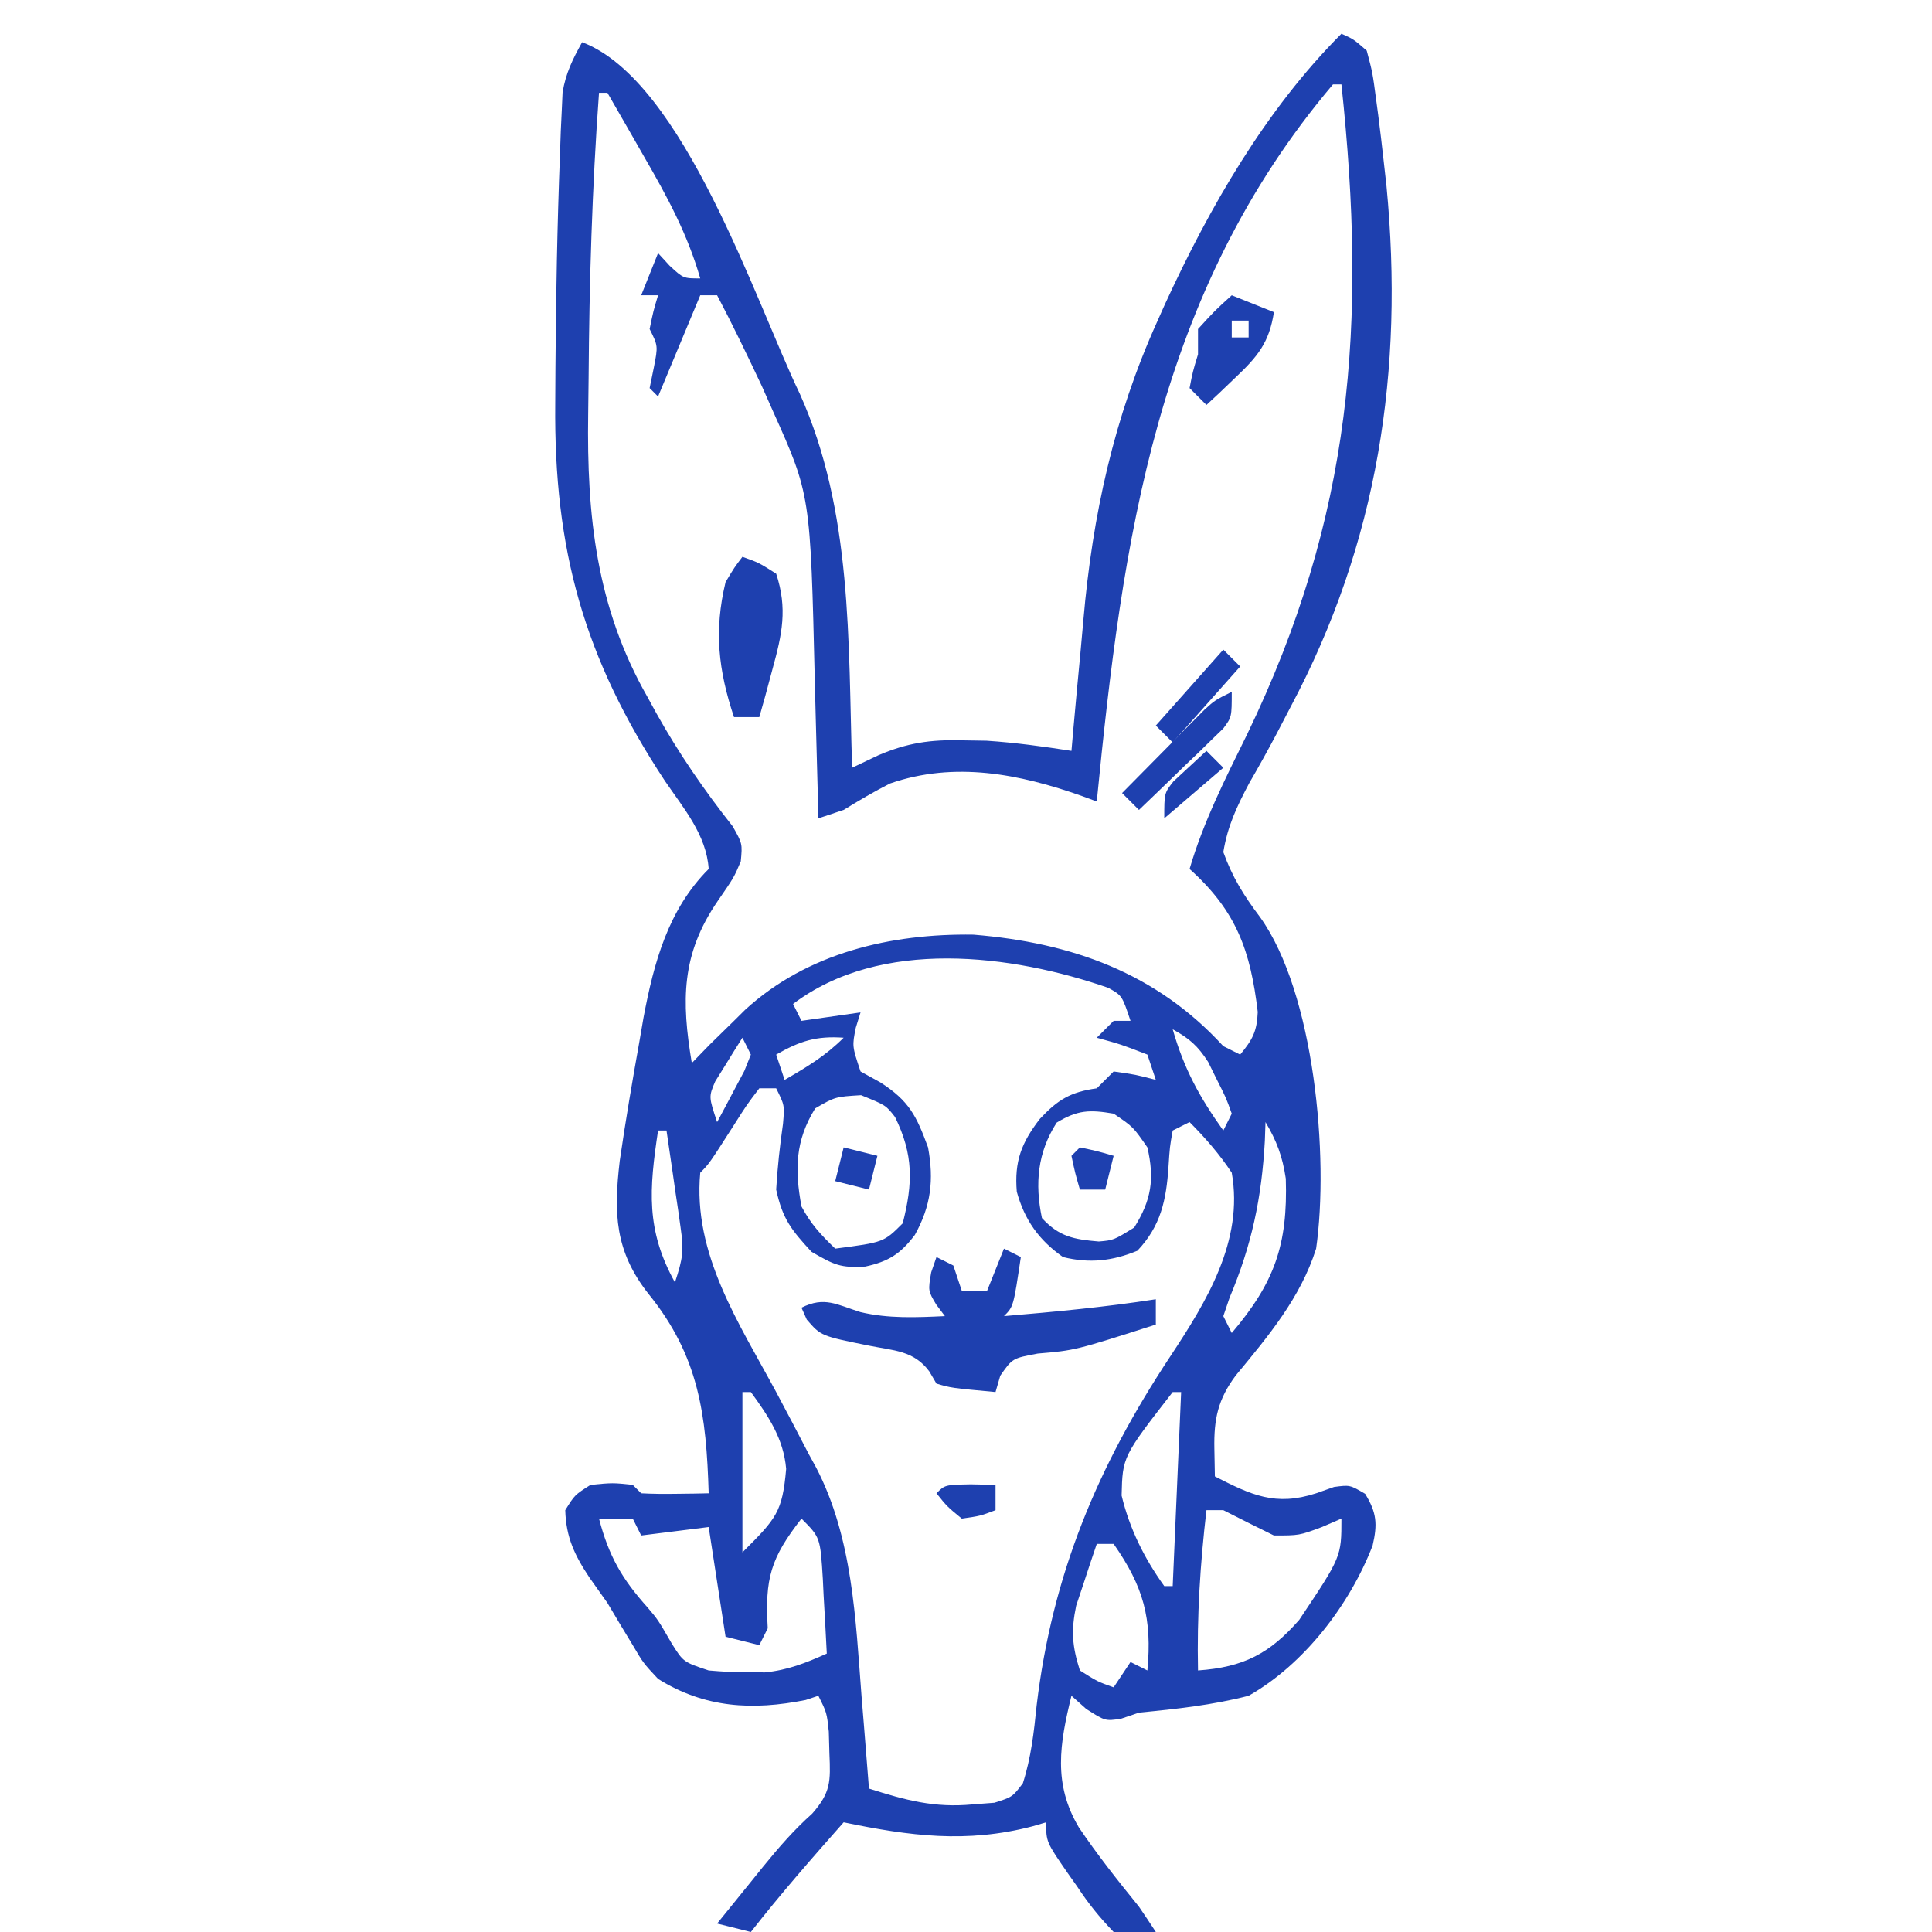
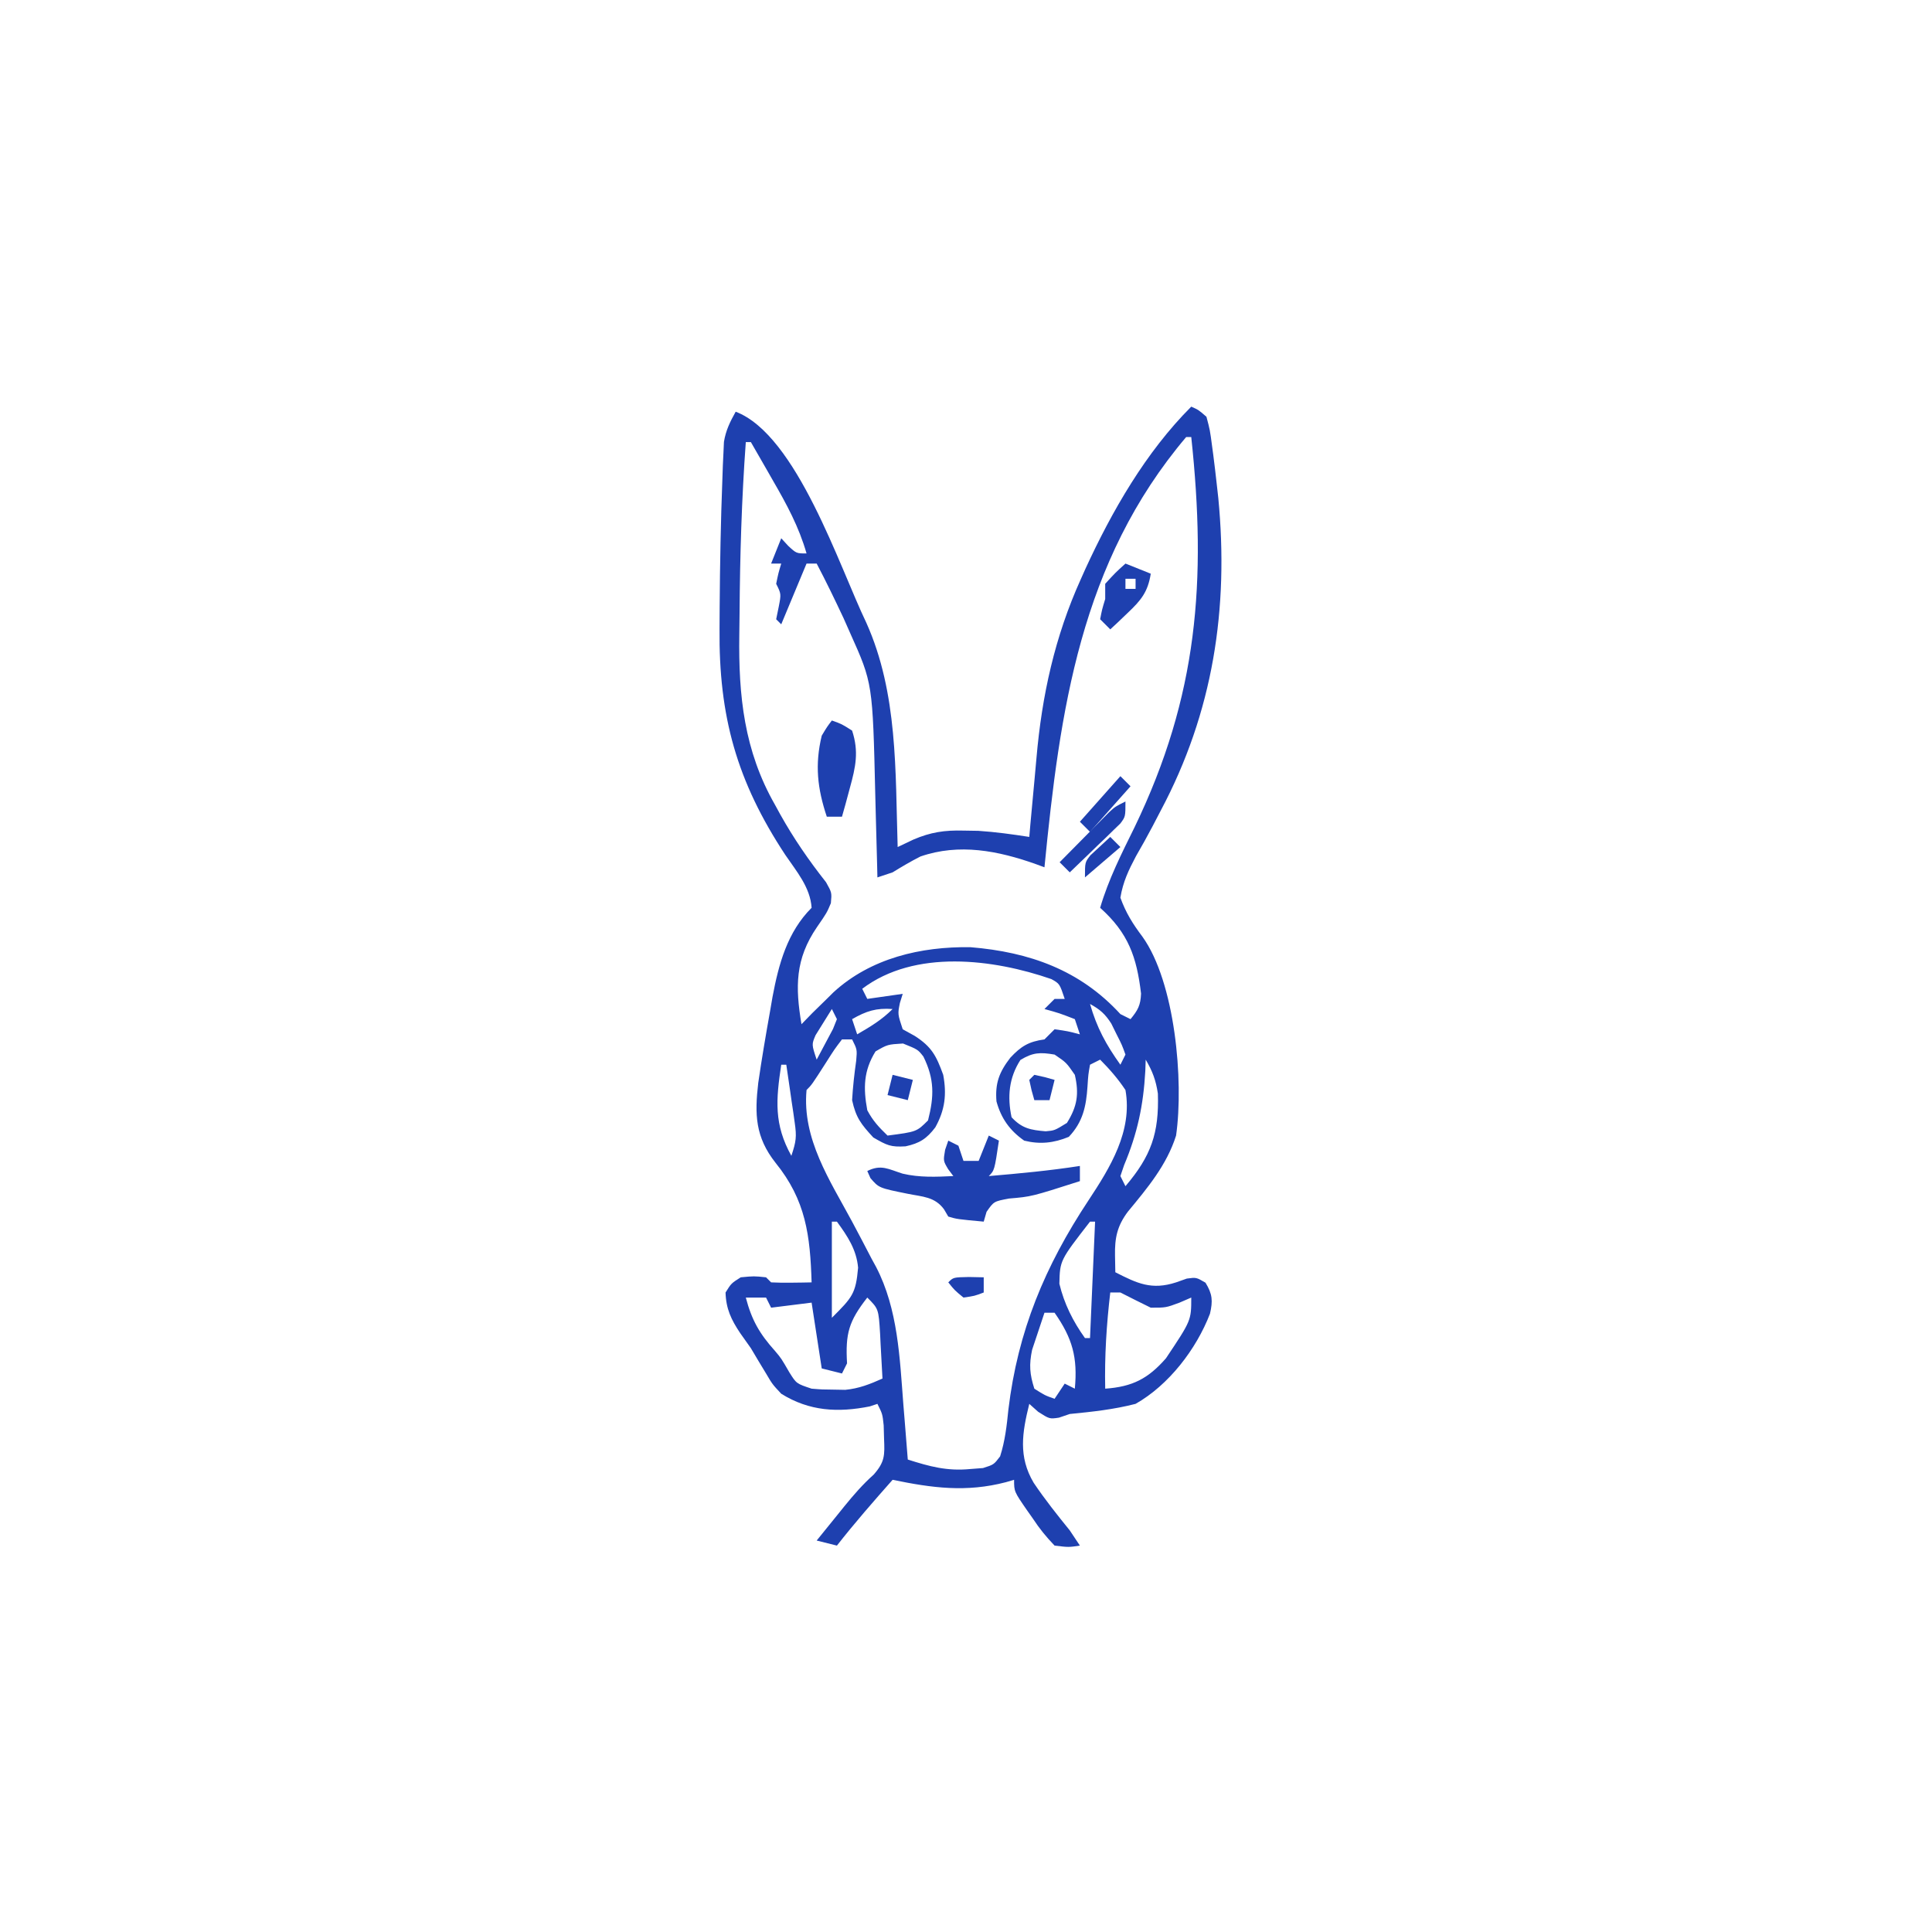
- <svg xmlns="http://www.w3.org/2000/svg" version="1.1" width="137" height="137" viewBox="0 0 229 229">
-   <path d="M0 0 C1.43 0.633 1.43 0.633 3 2 C3.695 4.617 3.695 4.617 4.125 7.875 C4.203 8.455 4.281 9.035 4.361 9.633 C4.593 11.42 4.801 13.209 5 15 C5.113 16.013 5.227 17.026 5.344 18.07 C7.441 39.915 4.327 60.341 -6.047 79.832 C-6.31 80.338 -6.31 80.338 -7.643 82.896 C-8.695 84.888 -9.787 86.86 -10.92 88.807 C-12.403 91.613 -13.479 93.865 -14 97 C-12.925 99.989 -11.558 102.169 -9.65 104.701 C-3.198 113.689 -1.449 133.141 -3 144 C-4.837 149.819 -8.672 154.375 -12.512 159.02 C-14.647 161.861 -15.128 164.23 -15.062 167.688 C-15.042 168.781 -15.021 169.874 -15 171 C-10.675 173.206 -7.835 174.568 -3 173 C-2.299 172.752 -1.597 172.505 -0.875 172.25 C1 172 1 172 2.812 173.062 C4.187 175.305 4.291 176.645 3.695 179.199 C0.985 186.218 -4.431 193.275 -11 197 C-15.331 198.115 -19.548 198.564 -24 199 C-24.706 199.24 -25.413 199.48 -26.141 199.727 C-28 200 -28 200 -30.25 198.562 C-30.828 198.047 -31.405 197.531 -32 197 C-33.407 202.698 -34.191 207.439 -31.133 212.586 C-28.929 215.864 -26.485 218.932 -24 222 C-23.323 222.993 -22.654 223.992 -22 225 C-24.23 225.336 -24.23 225.336 -27 225 C-28.723 223.202 -29.966 221.67 -31.312 219.625 C-31.672 219.117 -32.031 218.609 -32.4 218.086 C-35 214.323 -35 214.323 -35 212 C-35.267 212.078 -35.267 212.078 -36.617 212.473 C-44.434 214.515 -51.182 213.622 -59 212 C-62.764 216.261 -66.499 220.519 -70 225 C-71.32 224.67 -72.64 224.34 -74 224 C-72.586 222.248 -71.169 220.498 -69.75 218.75 C-69.354 218.259 -68.959 217.768 -68.551 217.262 C-66.692 214.976 -64.927 212.935 -62.723 210.961 C-60.527 208.461 -60.546 207.152 -60.688 203.875 C-60.712 203.006 -60.736 202.137 -60.762 201.242 C-61 199 -61 199 -62 197 C-62.495 197.165 -62.99 197.33 -63.5 197.5 C-69.794 198.759 -75.459 198.458 -81 195 C-82.75 193.125 -82.75 193.125 -84 191 C-84.474 190.216 -84.949 189.433 -85.438 188.625 C-85.953 187.759 -86.469 186.893 -87 186 C-87.707 184.999 -88.415 183.999 -89.125 183 C-90.873 180.375 -91.913 178.227 -92 175 C-90.875 173.188 -90.875 173.188 -89 172 C-86.375 171.75 -86.375 171.75 -84 172 C-83.67 172.33 -83.34 172.66 -83 173 C-81.648 173.071 -80.292 173.084 -78.938 173.062 C-78.204 173.053 -77.471 173.044 -76.715 173.035 C-76.149 173.024 -75.583 173.012 -75 173 C-75.283 163.708 -76.139 156.769 -82.125 149.375 C-86.139 144.291 -86.268 139.791 -85.543 133.602 C-84.85 128.823 -84.038 124.065 -83.188 119.312 C-83.035 118.422 -82.882 117.531 -82.724 116.613 C-81.499 110.099 -79.798 103.798 -75 99 C-75.266 94.954 -77.98 91.807 -80.188 88.562 C-89.783 74.02 -93.363 61.168 -93.188 43.812 C-93.179 42.39 -93.171 40.967 -93.164 39.544 C-93.104 31.11 -92.952 22.678 -92.625 14.25 C-92.594 13.359 -92.564 12.468 -92.532 11.55 C-92.493 10.734 -92.454 9.919 -92.414 9.078 C-92.383 8.381 -92.351 7.684 -92.319 6.966 C-91.949 4.688 -91.119 3.005 -90 1 C-77.926 5.581 -69.443 31.82 -64.191 42.691 C-57.938 56.627 -58.473 72.007 -58 87 C-56.969 86.51 -55.938 86.02 -54.875 85.516 C-51.474 84.062 -48.731 83.651 -45 83.75 C-44.515 83.758 -44.515 83.758 -42.062 83.797 C-38.662 84.022 -35.367 84.478 -32 85 C-31.93 84.195 -31.86 83.39 -31.788 82.56 C-31.516 79.499 -31.231 76.439 -30.938 73.379 C-30.815 72.068 -30.697 70.758 -30.583 69.446 C-29.51 57.073 -26.958 45.441 -21.812 34.062 C-21.519 33.406 -21.226 32.749 -20.924 32.072 C-15.661 20.616 -8.982 8.982 0 0 Z M-1 6 C-21.92 30.709 -25.954 60.021 -29 91 C-29.574 90.789 -30.147 90.577 -30.738 90.359 C-38.154 87.736 -45.833 86.21 -53.504 88.867 C-55.406 89.827 -57.185 90.887 -59 92 C-59.495 92.165 -59.495 92.165 -62 93 C-62.02 92.154 -62.04 91.308 -62.06 90.437 C-62.137 87.238 -62.226 84.04 -62.317 80.842 C-62.355 79.469 -62.39 78.096 -62.422 76.723 C-62.938 54.64 -62.938 54.64 -67.375 44.75 C-67.809 43.77 -68.244 42.791 -68.691 41.781 C-70.398 38.154 -72.132 34.548 -74 31 C-74.66 31 -75.32 31 -76 31 C-77.65 34.96 -79.3 38.92 -81 43 C-81.33 42.67 -81.66 42.34 -82 42 C-81.835 41.196 -81.67 40.391 -81.5 39.562 C-81 37 -81 37 -82 35 C-81.562 32.875 -81.562 32.875 -81 31 C-81.66 31 -82.32 31 -83 31 C-82.34 29.35 -81.68 27.7 -81 26 C-80.546 26.495 -80.093 26.99 -79.625 27.5 C-78 29 -78 29 -76 29 C-77.505 23.759 -79.901 19.332 -82.625 14.625 C-83.045 13.889 -83.465 13.153 -83.898 12.395 C-84.928 10.594 -85.961 8.796 -87 7 C-87.33 7 -87.66 7 -88 7 C-88.821 18.241 -89.153 29.485 -89.232 40.753 C-89.244 42.193 -89.261 43.633 -89.283 45.072 C-89.461 57.083 -88.332 67.977 -82.25 78.625 C-81.907 79.253 -81.563 79.88 -81.209 80.527 C-78.548 85.293 -75.536 89.662 -72.152 93.949 C-71 96 -71 96 -71.195 98.094 C-72 100 -72 100 -73.938 102.812 C-78.258 109.12 -78.241 114.604 -77 122 C-76.649 121.639 -76.649 121.639 -74.875 119.812 C-73.92 118.871 -72.962 117.934 -72 117 C-71.566 116.569 -71.131 116.139 -70.684 115.695 C-63.323 108.943 -53.394 106.637 -43.621 106.785 C-31.94 107.743 -21.959 111.317 -14 120 C-13.34 120.33 -12.68 120.66 -12 121 C-10.545 119.231 -10.011 118.269 -9.918 115.949 C-10.779 108.724 -12.413 104.009 -18 99 C-16.347 93.376 -13.774 88.309 -11.188 83.062 C1.319 57.132 3.031 34.422 0 6 C-0.33 6 -0.66 6 -1 6 Z M-65 115 C-64.67 115.66 -64.34 116.32 -64 117 C-62.845 116.835 -62.845 116.835 -57 116 C-57.186 116.598 -57.371 117.196 -57.562 117.812 C-58 120 -58 120 -57 123 C-56.216 123.433 -55.432 123.866 -54.625 124.312 C-51.251 126.482 -50.369 128.253 -49 132 C-48.287 135.862 -48.647 138.923 -50.562 142.375 C-52.273 144.632 -53.669 145.521 -56.438 146.125 C-59.383 146.302 -60.1 145.942 -62.812 144.375 C-65.225 141.755 -66.244 140.479 -67 137 C-66.847 134.376 -66.562 131.809 -66.191 129.207 C-66 127 -66 127 -67 125 C-67.66 125 -68.32 125 -69 125 C-70.473 126.934 -70.473 126.934 -72.062 129.438 C-74.952 133.952 -74.952 133.952 -76 135 C-76.897 144.652 -71.386 152.852 -67 161 C-65.691 163.45 -64.403 165.909 -63.125 168.375 C-62.839 168.897 -62.554 169.418 -62.259 169.956 C-57.928 178.296 -57.589 187.921 -56.875 197.125 C-56.789 198.177 -56.702 199.229 -56.613 200.312 C-56.404 202.875 -56.199 205.437 -56 208 C-51.686 209.372 -48.253 210.315 -43.688 209.875 C-42.846 209.811 -42.004 209.746 -41.137 209.68 C-39 209 -39 209 -37.762 207.375 C-36.783 204.324 -36.446 201.296 -36.125 198.125 C-34.27 182.638 -28.905 169.801 -20.312 156.812 C-16.016 150.31 -11.559 143.107 -13 135 C-14.465 132.787 -16.132 130.881 -18 129 C-18.33 129.165 -18.33 129.165 -20 130 C-20.344 131.926 -20.344 131.926 -20.5 134.312 C-20.759 138.234 -21.411 141.327 -24.188 144.25 C-27.167 145.483 -29.899 145.767 -33 145 C-35.849 143.004 -37.557 140.611 -38.48 137.254 C-38.777 133.66 -37.941 131.469 -35.75 128.625 C-33.632 126.357 -32.126 125.431 -29 125 C-28.34 124.34 -27.68 123.68 -27 123 C-24.375 123.375 -24.375 123.375 -22 124 C-22.165 123.505 -22.165 123.505 -23 121 C-26.062 119.812 -26.062 119.812 -29 119 C-28.34 118.34 -27.68 117.68 -27 117 C-26.34 117 -25.68 117 -25 117 C-26 114 -26 114 -27.637 113.086 C-39.081 109.118 -54.605 107.135 -65 115 Z M-20 118 C-18.663 122.678 -16.83 126.039 -14 130 C-13.67 129.34 -13.34 128.68 -13 128 C-13.672 126.125 -13.672 126.125 -14.75 124 C-15.095 123.299 -15.441 122.597 -15.797 121.875 C-17.028 119.956 -18.025 119.09 -20 118 Z M-71 119 C-71.7 120.096 -72.385 121.202 -73.062 122.312 C-73.254 122.62 -73.254 122.62 -74.223 124.176 C-75 126 -75 126 -74 129 C-73.303 127.713 -72.618 126.421 -71.938 125.125 C-71.555 124.406 -71.172 123.686 -70.777 122.945 C-70.649 122.624 -70.649 122.624 -70 121 C-70.33 120.34 -70.66 119.68 -71 119 Z M-67 121 C-66.67 121.99 -66.34 122.98 -66 124 C-63.371 122.478 -61.156 121.156 -59 119 C-62.251 118.768 -64.18 119.389 -67 121 Z M-78 122 C-77 124 -77 124 -77 124 Z M-79 124 C-78 126 -78 126 -78 126 Z M-80 126 C-79 129 -79 129 -79 129 Z M-62.375 127.375 C-64.743 131.2 -64.812 134.614 -64 139 C-62.871 141.112 -61.745 142.31 -60 144 C-54.25 143.25 -54.25 143.25 -52 141 C-50.784 136.23 -50.714 132.865 -52.914 128.395 C-54 127 -54 127 -56.938 125.812 C-60 126 -60 126 -62.375 127.375 Z M-10 126 C-9 128 -9 128 -9 128 Z M-33.75 129.062 C-36.025 132.589 -36.356 136.309 -35.5 140.375 C-33.453 142.592 -31.714 142.909 -28.754 143.156 C-27 143 -27 143 -24.562 141.5 C-22.52 138.231 -22.137 135.759 -23 132 C-24.688 129.562 -24.688 129.562 -27 128 C-29.851 127.513 -31.272 127.558 -33.75 129.062 Z M-9 129 C-9.026 129.739 -9.052 130.477 -9.078 131.238 C-9.457 138.014 -10.626 143.56 -13.258 149.82 C-13.503 150.54 -13.748 151.259 -14 152 C-13.67 152.66 -13.34 153.32 -13 154 C-7.925 148.019 -6.348 143.541 -6.594 135.699 C-6.991 133.058 -7.653 131.286 -9 129 Z M-81 130 C-82.044 136.953 -82.465 141.763 -79 148 C-78.049 145.148 -77.931 144.237 -78.34 141.426 C-78.387 141.092 -78.387 141.092 -78.623 139.404 C-78.727 138.714 -78.831 138.024 -78.938 137.312 C-79.037 136.611 -79.137 135.909 -79.24 135.186 C-79.487 133.456 -79.743 131.728 -80 130 C-80.33 130 -80.66 130 -81 130 Z M-78 148 C-77 150 -77 150 -77 150 Z M-71 161 C-71 167.27 -71 173.54 -71 180 C-66.963 175.963 -66.27 175.249 -65.816 170.105 C-66.13 166.512 -67.914 163.865 -70 161 C-70.33 161 -70.66 161 -71 161 Z M-20 161 C-25.943 168.653 -25.943 168.653 -26.055 173.27 C-25.105 177.213 -23.37 180.703 -21 184 C-20.67 184 -20.34 184 -20 184 C-19.67 176.41 -19.34 168.82 -19 161 C-19.33 161 -19.66 161 -20 161 Z M-16 175 C-16.744 181.362 -17.139 187.595 -17 194 C-11.581 193.613 -8.509 192.007 -5 188 C0 180.52 0 180.52 0 176 C-0.763 176.33 -1.526 176.66 -2.312 177 C-5 178 -5 178 -8 178 C-10.008 177.016 -12.009 176.017 -14 175 C-14.66 175 -15.32 175 -16 175 Z M-88 176 C-86.836 180.443 -85.289 183.139 -82.23 186.547 C-81 188 -81 188 -79.375 190.812 C-78 193 -78 193 -75 194 C-72.914 194.168 -72.914 194.168 -70.625 194.188 C-70.25 194.195 -70.25 194.195 -68.352 194.23 C-65.622 193.963 -63.493 193.114 -61 192 C-61.114 189.707 -61.24 187.417 -61.375 185.125 C-61.406 184.474 -61.437 183.823 -61.469 183.152 C-61.773 178.227 -61.773 178.227 -64 176 C-67.665 180.696 -68.341 183.09 -68 189 C-68.33 189.66 -68.66 190.32 -69 191 C-70.32 190.67 -71.64 190.34 -73 190 C-73.66 185.71 -74.32 181.42 -75 177 C-77.64 177.33 -80.28 177.66 -83 178 C-83.33 177.34 -83.66 176.68 -84 176 C-85.32 176 -86.64 176 -88 176 Z M-29 179 C-29.535 180.558 -30.053 182.121 -30.562 183.688 C-30.853 184.558 -31.143 185.428 -31.441 186.324 C-32.06 189.287 -31.917 191.128 -31 194 C-28.938 195.312 -28.938 195.312 -27 196 C-26.34 195.01 -25.68 194.02 -25 193 C-24.34 193.33 -23.68 193.66 -23 194 C-22.425 187.846 -23.457 184.061 -27 179 C-27.66 179 -28.32 179 -29 179 Z " fill="#1e40af" transform="translate(159,4)" />
-   <path d="M0 0 C0.825 0.33 0.825 0.33 5 2 C4.43 5.626 3.076 7.255 0.438 9.75 C0.117 10.057 0.117 10.057 -1.504 11.609 C-1.998 12.068 -2.491 12.527 -3 13 C-3.66 12.34 -4.32 11.68 -5 11 C-4.625 9.062 -4.625 9.062 -4 7 C-4 6.01 -4 5.02 -4 4 C-2 1.812 -2 1.812 0 0 Z M0 3 C0 3.66 0 4.32 0 5 C0.66 5 1.32 5 2 5 C2 4.34 2 3.68 2 3 C1.34 3 0.68 3 0 3 Z " fill="#1e40af" transform="translate(146,35)" />
-   <path d="M0 0 C1.938 0.688 1.938 0.688 4 2 C5.364 6.152 4.703 9.163 3.562 13.312 C3.275 14.381 2.988 15.45 2.691 16.551 C2.463 17.359 2.235 18.167 2 19 C1.01 19 0.02 19 -1 19 C-2.857 13.43 -3.383 8.747 -2 3 C-0.957 1.258 -0.957 1.258 0 0 Z " fill="#1e40af" transform="translate(88,66)" />
-   <path d="M0 0 C0.66 0.66 1.32 1.32 2 2 C-0.64 4.97 -3.28 7.94 -6 11 C-6.66 10.34 -7.32 9.68 -8 9 C-5.36 6.03 -2.72 3.06 0 0 Z " fill="#1e40af" transform="translate(145,77)" />
-   <path d="M0 0 C0 3 0 3 -1.01 4.35 C-1.471 4.795 -1.931 5.241 -2.406 5.699 C-2.903 6.186 -3.399 6.672 -3.91 7.174 C-4.435 7.673 -4.959 8.173 -5.5 8.688 C-6.025 9.199 -6.549 9.71 -7.09 10.236 C-8.387 11.498 -9.692 12.75 -11 14 C-11.66 13.34 -12.32 12.68 -13 12 C-11.211 10.184 -9.419 8.372 -7.625 6.562 C-7.117 6.046 -6.609 5.53 -6.086 4.998 C-5.596 4.505 -5.106 4.012 -4.602 3.504 C-4.151 3.048 -3.701 2.593 -3.237 2.123 C-2 1 -2 1 0 0 Z " fill="#1e40af" transform="translate(146,82)" />
-   <path d="M0 0 C0.66 0.66 1.32 1.32 2 2 C0.845 2.99 0.845 2.99 -5 8 C-5 5 -5 5 -3.906 3.613 C-2.604 2.409 -1.302 1.204 0 0 Z " fill="#1e40af" transform="translate(143,89)" />
-   <path d="M0 0 C0.66 0.165 0.66 0.165 4 1 C3.67 2.32 3.34 3.64 3 5 C1.68 4.67 0.36 4.34 -1 4 C-0.67 2.68 -0.34 1.36 0 0 Z " fill="#1e40af" transform="translate(100,136)" />
-   <path d="M0 0 C2.062 0.438 2.062 0.438 4 1 C3.67 2.32 3.34 3.64 3 5 C2.01 5 1.02 5 0 5 C-0.562 3.062 -0.562 3.062 -1 1 C-0.67 0.67 -0.34 0.34 0 0 Z " fill="#1e40af" transform="translate(128,136)" />
-   <path d="M0 0 C0.66 0.33 1.32 0.66 2 1 C1.125 6.875 1.125 6.875 0 8 C6.029 7.488 12.02 6.93 18 6 C18 6.99 18 7.98 18 9 C8.425 12.063 8.425 12.063 4 12.438 C1 13 1 13 -0.438 15.062 C-0.623 15.702 -0.809 16.341 -1 17 C-6.273 16.512 -6.273 16.512 -8 16 C-8.281 15.522 -8.562 15.044 -8.852 14.551 C-10.687 12.073 -13.057 12.094 -16 11.5 C-21.699 10.349 -21.699 10.349 -23.375 8.406 C-23.581 7.942 -23.788 7.478 -24 7 C-21.258 5.629 -19.812 6.643 -17.02 7.52 C-13.692 8.311 -10.398 8.159 -7 8 C-7.169 7.775 -7.169 7.775 -8.023 6.637 C-9 5 -9 5 -8.625 2.812 C-8.419 2.214 -8.213 1.616 -8 1 C-7.34 1.33 -6.68 1.66 -6 2 C-5.67 2.99 -5.34 3.98 -5 5 C-4.01 5 -3.02 5 -2 5 C-1.34 3.35 -0.68 1.7 0 0 Z " fill="#1e40af" transform="translate(119,148)" />
-   <path d="M0 0 C0.485 0.01 0.485 0.01 2.938 0.062 C2.938 1.052 2.938 2.042 2.938 3.062 C1.125 3.75 1.125 3.75 -1.062 4.062 C-2.812 2.625 -2.812 2.625 -4.062 1.062 C-3.062 0.062 -3.062 0.062 0 0 Z " fill="#1e40af" transform="translate(115.0625,175.9375)" />
+ <svg xmlns="http://www.w3.org/2000/svg" version="1.1" width="229" height="229" viewBox="0 0 229 229">
+   <g transform="translate(45.8,45.8) scale(0.6)">
+     <path d="M0 0 C1.43 0.633 1.43 0.633 3 2 C3.695 4.617 3.695 4.617 4.125 7.875 C4.203 8.455 4.281 9.035 4.361 9.633 C4.593 11.42 4.801 13.209 5 15 C5.113 16.013 5.227 17.026 5.344 18.07 C7.441 39.915 4.327 60.341 -6.047 79.832 C-6.31 80.338 -6.31 80.338 -7.643 82.896 C-8.695 84.888 -9.787 86.86 -10.92 88.807 C-12.403 91.613 -13.479 93.865 -14 97 C-12.925 99.989 -11.558 102.169 -9.65 104.701 C-3.198 113.689 -1.449 133.141 -3 144 C-4.837 149.819 -8.672 154.375 -12.512 159.02 C-14.647 161.861 -15.128 164.23 -15.062 167.688 C-15.042 168.781 -15.021 169.874 -15 171 C-10.675 173.206 -7.835 174.568 -3 173 C-2.299 172.752 -1.597 172.505 -0.875 172.25 C1 172 1 172 2.812 173.062 C4.187 175.305 4.291 176.645 3.695 179.199 C0.985 186.218 -4.431 193.275 -11 197 C-15.331 198.115 -19.548 198.564 -24 199 C-24.706 199.24 -25.413 199.48 -26.141 199.727 C-28 200 -28 200 -30.25 198.562 C-30.828 198.047 -31.405 197.531 -32 197 C-33.407 202.698 -34.191 207.439 -31.133 212.586 C-28.929 215.864 -26.485 218.932 -24 222 C-23.323 222.993 -22.654 223.992 -22 225 C-24.23 225.336 -24.23 225.336 -27 225 C-28.723 223.202 -29.966 221.67 -31.312 219.625 C-31.672 219.117 -32.031 218.609 -32.4 218.086 C-35 214.323 -35 214.323 -35 212 C-35.267 212.078 -35.267 212.078 -36.617 212.473 C-44.434 214.515 -51.182 213.622 -59 212 C-62.764 216.261 -66.499 220.519 -70 225 C-71.32 224.67 -72.64 224.34 -74 224 C-72.586 222.248 -71.169 220.498 -69.75 218.75 C-69.354 218.259 -68.959 217.768 -68.551 217.262 C-66.692 214.976 -64.927 212.935 -62.723 210.961 C-60.527 208.461 -60.546 207.152 -60.688 203.875 C-60.712 203.006 -60.736 202.137 -60.762 201.242 C-61 199 -61 199 -62 197 C-62.495 197.165 -62.99 197.33 -63.5 197.5 C-69.794 198.759 -75.459 198.458 -81 195 C-82.75 193.125 -82.75 193.125 -84 191 C-84.474 190.216 -84.949 189.433 -85.438 188.625 C-85.953 187.759 -86.469 186.893 -87 186 C-87.707 184.999 -88.415 183.999 -89.125 183 C-90.873 180.375 -91.913 178.227 -92 175 C-90.875 173.188 -90.875 173.188 -89 172 C-86.375 171.75 -86.375 171.75 -84 172 C-83.67 172.33 -83.34 172.66 -83 173 C-81.648 173.071 -80.292 173.084 -78.938 173.062 C-78.204 173.053 -77.471 173.044 -76.715 173.035 C-76.149 173.024 -75.583 173.012 -75 173 C-75.283 163.708 -76.139 156.769 -82.125 149.375 C-86.139 144.291 -86.268 139.791 -85.543 133.602 C-84.85 128.823 -84.038 124.065 -83.188 119.312 C-83.035 118.422 -82.882 117.531 -82.724 116.613 C-81.499 110.099 -79.798 103.798 -75 99 C-75.266 94.954 -77.98 91.807 -80.188 88.562 C-89.783 74.02 -93.363 61.168 -93.188 43.812 C-93.179 42.39 -93.171 40.967 -93.164 39.544 C-93.104 31.11 -92.952 22.678 -92.625 14.25 C-92.594 13.359 -92.564 12.468 -92.532 11.55 C-92.493 10.734 -92.454 9.919 -92.414 9.078 C-92.383 8.381 -92.351 7.684 -92.319 6.966 C-91.949 4.688 -91.119 3.005 -90 1 C-77.926 5.581 -69.443 31.82 -64.191 42.691 C-57.938 56.627 -58.473 72.007 -58 87 C-56.969 86.51 -55.938 86.02 -54.875 85.516 C-51.474 84.062 -48.731 83.651 -45 83.75 C-44.515 83.758 -44.515 83.758 -42.062 83.797 C-38.662 84.022 -35.367 84.478 -32 85 C-31.93 84.195 -31.86 83.39 -31.788 82.56 C-31.516 79.499 -31.231 76.439 -30.938 73.379 C-30.815 72.068 -30.697 70.758 -30.583 69.446 C-29.51 57.073 -26.958 45.441 -21.812 34.062 C-21.519 33.406 -21.226 32.749 -20.924 32.072 C-15.661 20.616 -8.982 8.982 0 0 Z M-1 6 C-21.92 30.709 -25.954 60.021 -29 91 C-29.574 90.789 -30.147 90.577 -30.738 90.359 C-38.154 87.736 -45.833 86.21 -53.504 88.867 C-55.406 89.827 -57.185 90.887 -59 92 C-59.495 92.165 -59.495 92.165 -62 93 C-62.02 92.154 -62.04 91.308 -62.06 90.437 C-62.137 87.238 -62.226 84.04 -62.317 80.842 C-62.355 79.469 -62.39 78.096 -62.422 76.723 C-62.938 54.64 -62.938 54.64 -67.375 44.75 C-67.809 43.77 -68.244 42.791 -68.691 41.781 C-70.398 38.154 -72.132 34.548 -74 31 C-74.66 31 -75.32 31 -76 31 C-77.65 34.96 -79.3 38.92 -81 43 C-81.33 42.67 -81.66 42.34 -82 42 C-81.835 41.196 -81.67 40.391 -81.5 39.562 C-81 37 -81 37 -82 35 C-81.562 32.875 -81.562 32.875 -81 31 C-81.66 31 -82.32 31 -83 31 C-82.34 29.35 -81.68 27.7 -81 26 C-80.546 26.495 -80.093 26.99 -79.625 27.5 C-78 29 -78 29 -76 29 C-77.505 23.759 -79.901 19.332 -82.625 14.625 C-83.045 13.889 -83.465 13.153 -83.898 12.395 C-84.928 10.594 -85.961 8.796 -87 7 C-87.33 7 -87.66 7 -88 7 C-88.821 18.241 -89.153 29.485 -89.232 40.753 C-89.244 42.193 -89.261 43.633 -89.283 45.072 C-89.461 57.083 -88.332 67.977 -82.25 78.625 C-81.907 79.253 -81.563 79.88 -81.209 80.527 C-78.548 85.293 -75.536 89.662 -72.152 93.949 C-71 96 -71 96 -71.195 98.094 C-72 100 -72 100 -73.938 102.812 C-78.258 109.12 -78.241 114.604 -77 122 C-76.649 121.639 -76.649 121.639 -74.875 119.812 C-73.92 118.871 -72.962 117.934 -72 117 C-71.566 116.569 -71.131 116.139 -70.684 115.695 C-63.323 108.943 -53.394 106.637 -43.621 106.785 C-31.94 107.743 -21.959 111.317 -14 120 C-13.34 120.33 -12.68 120.66 -12 121 C-10.545 119.231 -10.011 118.269 -9.918 115.949 C-10.779 108.724 -12.413 104.009 -18 99 C-16.347 93.376 -13.774 88.309 -11.188 83.062 C1.319 57.132 3.031 34.422 0 6 C-0.33 6 -0.66 6 -1 6 Z M-65 115 C-64.67 115.66 -64.34 116.32 -64 117 C-62.845 116.835 -62.845 116.835 -57 116 C-57.186 116.598 -57.371 117.196 -57.562 117.812 C-58 120 -58 120 -57 123 C-56.216 123.433 -55.432 123.866 -54.625 124.312 C-51.251 126.482 -50.369 128.253 -49 132 C-48.287 135.862 -48.647 138.923 -50.562 142.375 C-52.273 144.632 -53.669 145.521 -56.438 146.125 C-59.383 146.302 -60.1 145.942 -62.812 144.375 C-65.225 141.755 -66.244 140.479 -67 137 C-66.847 134.376 -66.562 131.809 -66.191 129.207 C-66 127 -66 127 -67 125 C-67.66 125 -68.32 125 -69 125 C-70.473 126.934 -70.473 126.934 -72.062 129.438 C-74.952 133.952 -74.952 133.952 -76 135 C-76.897 144.652 -71.386 152.852 -67 161 C-65.691 163.45 -64.403 165.909 -63.125 168.375 C-62.839 168.897 -62.554 169.418 -62.259 169.956 C-57.928 178.296 -57.589 187.921 -56.875 197.125 C-56.789 198.177 -56.702 199.229 -56.613 200.312 C-56.404 202.875 -56.199 205.437 -56 208 C-51.686 209.372 -48.253 210.315 -43.688 209.875 C-42.846 209.811 -42.004 209.746 -41.137 209.68 C-39 209 -39 209 -37.762 207.375 C-36.783 204.324 -36.446 201.296 -36.125 198.125 C-34.27 182.638 -28.905 169.801 -20.312 156.812 C-16.016 150.31 -11.559 143.107 -13 135 C-14.465 132.787 -16.132 130.881 -18 129 C-18.33 129.165 -18.33 129.165 -20 130 C-20.344 131.926 -20.344 131.926 -20.5 134.312 C-20.759 138.234 -21.411 141.327 -24.188 144.25 C-27.167 145.483 -29.899 145.767 -33 145 C-35.849 143.004 -37.557 140.611 -38.48 137.254 C-38.777 133.66 -37.941 131.469 -35.75 128.625 C-33.632 126.357 -32.126 125.431 -29 125 C-28.34 124.34 -27.68 123.68 -27 123 C-24.375 123.375 -24.375 123.375 -22 124 C-22.165 123.505 -22.165 123.505 -23 121 C-26.062 119.812 -26.062 119.812 -29 119 C-28.34 118.34 -27.68 117.68 -27 117 C-26.34 117 -25.68 117 -25 117 C-26 114 -26 114 -27.637 113.086 C-39.081 109.118 -54.605 107.135 -65 115 Z M-20 118 C-18.663 122.678 -16.83 126.039 -14 130 C-13.67 129.34 -13.34 128.68 -13 128 C-13.672 126.125 -13.672 126.125 -14.75 124 C-15.095 123.299 -15.441 122.597 -15.797 121.875 C-17.028 119.956 -18.025 119.09 -20 118 Z M-71 119 C-71.7 120.096 -72.385 121.202 -73.062 122.312 C-73.254 122.62 -73.254 122.62 -74.223 124.176 C-75 126 -75 126 -74 129 C-73.303 127.713 -72.618 126.421 -71.938 125.125 C-71.555 124.406 -71.172 123.686 -70.777 122.945 C-70.649 122.624 -70.649 122.624 -70 121 C-70.33 120.34 -70.66 119.68 -71 119 Z M-67 121 C-66.67 121.99 -66.34 122.98 -66 124 C-63.371 122.478 -61.156 121.156 -59 119 C-62.251 118.768 -64.18 119.389 -67 121 Z M-78 122 C-77 124 -77 124 -77 124 Z M-79 124 C-78 126 -78 126 -78 126 Z M-80 126 C-79 129 -79 129 -79 129 Z M-62.375 127.375 C-64.743 131.2 -64.812 134.614 -64 139 C-62.871 141.112 -61.745 142.31 -60 144 C-54.25 143.25 -54.25 143.25 -52 141 C-50.784 136.23 -50.714 132.865 -52.914 128.395 C-54 127 -54 127 -56.938 125.812 C-60 126 -60 126 -62.375 127.375 Z M-10 126 C-9 128 -9 128 -9 128 Z M-33.75 129.062 C-36.025 132.589 -36.356 136.309 -35.5 140.375 C-33.453 142.592 -31.714 142.909 -28.754 143.156 C-27 143 -27 143 -24.562 141.5 C-22.52 138.231 -22.137 135.759 -23 132 C-24.688 129.562 -24.688 129.562 -27 128 C-29.851 127.513 -31.272 127.558 -33.75 129.062 Z M-9 129 C-9.026 129.739 -9.052 130.477 -9.078 131.238 C-9.457 138.014 -10.626 143.56 -13.258 149.82 C-13.503 150.54 -13.748 151.259 -14 152 C-13.67 152.66 -13.34 153.32 -13 154 C-7.925 148.019 -6.348 143.541 -6.594 135.699 C-6.991 133.058 -7.653 131.286 -9 129 Z M-81 130 C-82.044 136.953 -82.465 141.763 -79 148 C-78.049 145.148 -77.931 144.237 -78.34 141.426 C-78.387 141.092 -78.387 141.092 -78.623 139.404 C-78.727 138.714 -78.831 138.024 -78.938 137.312 C-79.037 136.611 -79.137 135.909 -79.24 135.186 C-79.487 133.456 -79.743 131.728 -80 130 C-80.33 130 -80.66 130 -81 130 Z M-78 148 C-77 150 -77 150 -77 150 Z M-71 161 C-71 167.27 -71 173.54 -71 180 C-66.963 175.963 -66.27 175.249 -65.816 170.105 C-66.13 166.512 -67.914 163.865 -70 161 C-70.33 161 -70.66 161 -71 161 Z M-20 161 C-25.943 168.653 -25.943 168.653 -26.055 173.27 C-25.105 177.213 -23.37 180.703 -21 184 C-20.67 184 -20.34 184 -20 184 C-19.67 176.41 -19.34 168.82 -19 161 C-19.33 161 -19.66 161 -20 161 Z M-16 175 C-16.744 181.362 -17.139 187.595 -17 194 C-11.581 193.613 -8.509 192.007 -5 188 C0 180.52 0 180.52 0 176 C-0.763 176.33 -1.526 176.66 -2.312 177 C-5 178 -5 178 -8 178 C-10.008 177.016 -12.009 176.017 -14 175 C-14.66 175 -15.32 175 -16 175 Z M-88 176 C-86.836 180.443 -85.289 183.139 -82.23 186.547 C-81 188 -81 188 -79.375 190.812 C-78 193 -78 193 -75 194 C-72.914 194.168 -72.914 194.168 -70.625 194.188 C-70.25 194.195 -70.25 194.195 -68.352 194.23 C-65.622 193.963 -63.493 193.114 -61 192 C-61.114 189.707 -61.24 187.417 -61.375 185.125 C-61.406 184.474 -61.437 183.823 -61.469 183.152 C-61.773 178.227 -61.773 178.227 -64 176 C-67.665 180.696 -68.341 183.09 -68 189 C-68.33 189.66 -68.66 190.32 -69 191 C-70.32 190.67 -71.64 190.34 -73 190 C-73.66 185.71 -74.32 181.42 -75 177 C-77.64 177.33 -80.28 177.66 -83 178 C-83.33 177.34 -83.66 176.68 -84 176 C-85.32 176 -86.64 176 -88 176 Z M-29 179 C-29.535 180.558 -30.053 182.121 -30.562 183.688 C-30.853 184.558 -31.143 185.428 -31.441 186.324 C-32.06 189.287 -31.917 191.128 -31 194 C-28.938 195.312 -28.938 195.312 -27 196 C-26.34 195.01 -25.68 194.02 -25 193 C-24.34 193.33 -23.68 193.66 -23 194 C-22.425 187.846 -23.457 184.061 -27 179 C-27.66 179 -28.32 179 -29 179 Z " fill="#1e40af" transform="translate(159,4)" />
+     <path d="M0 0 C0.825 0.33 0.825 0.33 5 2 C4.43 5.626 3.076 7.255 0.438 9.75 C0.117 10.057 0.117 10.057 -1.504 11.609 C-1.998 12.068 -2.491 12.527 -3 13 C-3.66 12.34 -4.32 11.68 -5 11 C-4.625 9.062 -4.625 9.062 -4 7 C-4 6.01 -4 5.02 -4 4 C-2 1.812 -2 1.812 0 0 Z M0 3 C0 3.66 0 4.32 0 5 C0.66 5 1.32 5 2 5 C2 4.34 2 3.68 2 3 C1.34 3 0.68 3 0 3 Z " fill="#1e40af" transform="translate(146,35)" />
+     <path d="M0 0 C1.938 0.688 1.938 0.688 4 2 C5.364 6.152 4.703 9.163 3.562 13.312 C3.275 14.381 2.988 15.45 2.691 16.551 C2.463 17.359 2.235 18.167 2 19 C1.01 19 0.02 19 -1 19 C-2.857 13.43 -3.383 8.747 -2 3 C-0.957 1.258 -0.957 1.258 0 0 Z " fill="#1e40af" transform="translate(88,66)" />
+     <path d="M0 0 C0.66 0.66 1.32 1.32 2 2 C-0.64 4.97 -3.28 7.94 -6 11 C-6.66 10.34 -7.32 9.68 -8 9 C-5.36 6.03 -2.72 3.06 0 0 Z " fill="#1e40af" transform="translate(145,77)" />
+     <path d="M0 0 C0 3 0 3 -1.01 4.35 C-1.471 4.795 -1.931 5.241 -2.406 5.699 C-2.903 6.186 -3.399 6.672 -3.91 7.174 C-4.435 7.673 -4.959 8.173 -5.5 8.688 C-6.025 9.199 -6.549 9.71 -7.09 10.236 C-8.387 11.498 -9.692 12.75 -11 14 C-11.66 13.34 -12.32 12.68 -13 12 C-11.211 10.184 -9.419 8.372 -7.625 6.562 C-7.117 6.046 -6.609 5.53 -6.086 4.998 C-5.596 4.505 -5.106 4.012 -4.602 3.504 C-4.151 3.048 -3.701 2.593 -3.237 2.123 C-2 1 -2 1 0 0 Z " fill="#1e40af" transform="translate(146,82)" />
+     <path d="M0 0 C0.66 0.66 1.32 1.32 2 2 C0.845 2.99 0.845 2.99 -5 8 C-5 5 -5 5 -3.906 3.613 C-2.604 2.409 -1.302 1.204 0 0 Z " fill="#1e40af" transform="translate(143,89)" />
+     <path d="M0 0 C0.66 0.165 0.66 0.165 4 1 C3.67 2.32 3.34 3.64 3 5 C1.68 4.67 0.36 4.34 -1 4 C-0.67 2.68 -0.34 1.36 0 0 Z " fill="#1e40af" transform="translate(100,136)" />
+     <path d="M0 0 C2.062 0.438 2.062 0.438 4 1 C3.67 2.32 3.34 3.64 3 5 C2.01 5 1.02 5 0 5 C-0.562 3.062 -0.562 3.062 -1 1 C-0.67 0.67 -0.34 0.34 0 0 Z " fill="#1e40af" transform="translate(128,136)" />
+     <path d="M0 0 C0.66 0.33 1.32 0.66 2 1 C1.125 6.875 1.125 6.875 0 8 C6.029 7.488 12.02 6.93 18 6 C18 6.99 18 7.98 18 9 C8.425 12.063 8.425 12.063 4 12.438 C1 13 1 13 -0.438 15.062 C-0.623 15.702 -0.809 16.341 -1 17 C-6.273 16.512 -6.273 16.512 -8 16 C-8.281 15.522 -8.562 15.044 -8.852 14.551 C-10.687 12.073 -13.057 12.094 -16 11.5 C-21.699 10.349 -21.699 10.349 -23.375 8.406 C-23.581 7.942 -23.788 7.478 -24 7 C-21.258 5.629 -19.812 6.643 -17.02 7.52 C-13.692 8.311 -10.398 8.159 -7 8 C-7.169 7.775 -7.169 7.775 -8.023 6.637 C-9 5 -9 5 -8.625 2.812 C-8.419 2.214 -8.213 1.616 -8 1 C-7.34 1.33 -6.68 1.66 -6 2 C-5.67 2.99 -5.34 3.98 -5 5 C-4.01 5 -3.02 5 -2 5 C-1.34 3.35 -0.68 1.7 0 0 Z " fill="#1e40af" transform="translate(119,148)" />
+     <path d="M0 0 C0.485 0.01 0.485 0.01 2.938 0.062 C2.938 1.052 2.938 2.042 2.938 3.062 C1.125 3.75 1.125 3.75 -1.062 4.062 C-2.812 2.625 -2.812 2.625 -4.062 1.062 C-3.062 0.062 -3.062 0.062 0 0 Z " fill="#1e40af" transform="translate(115.0625,175.9375)" />
+   </g>
</svg>
